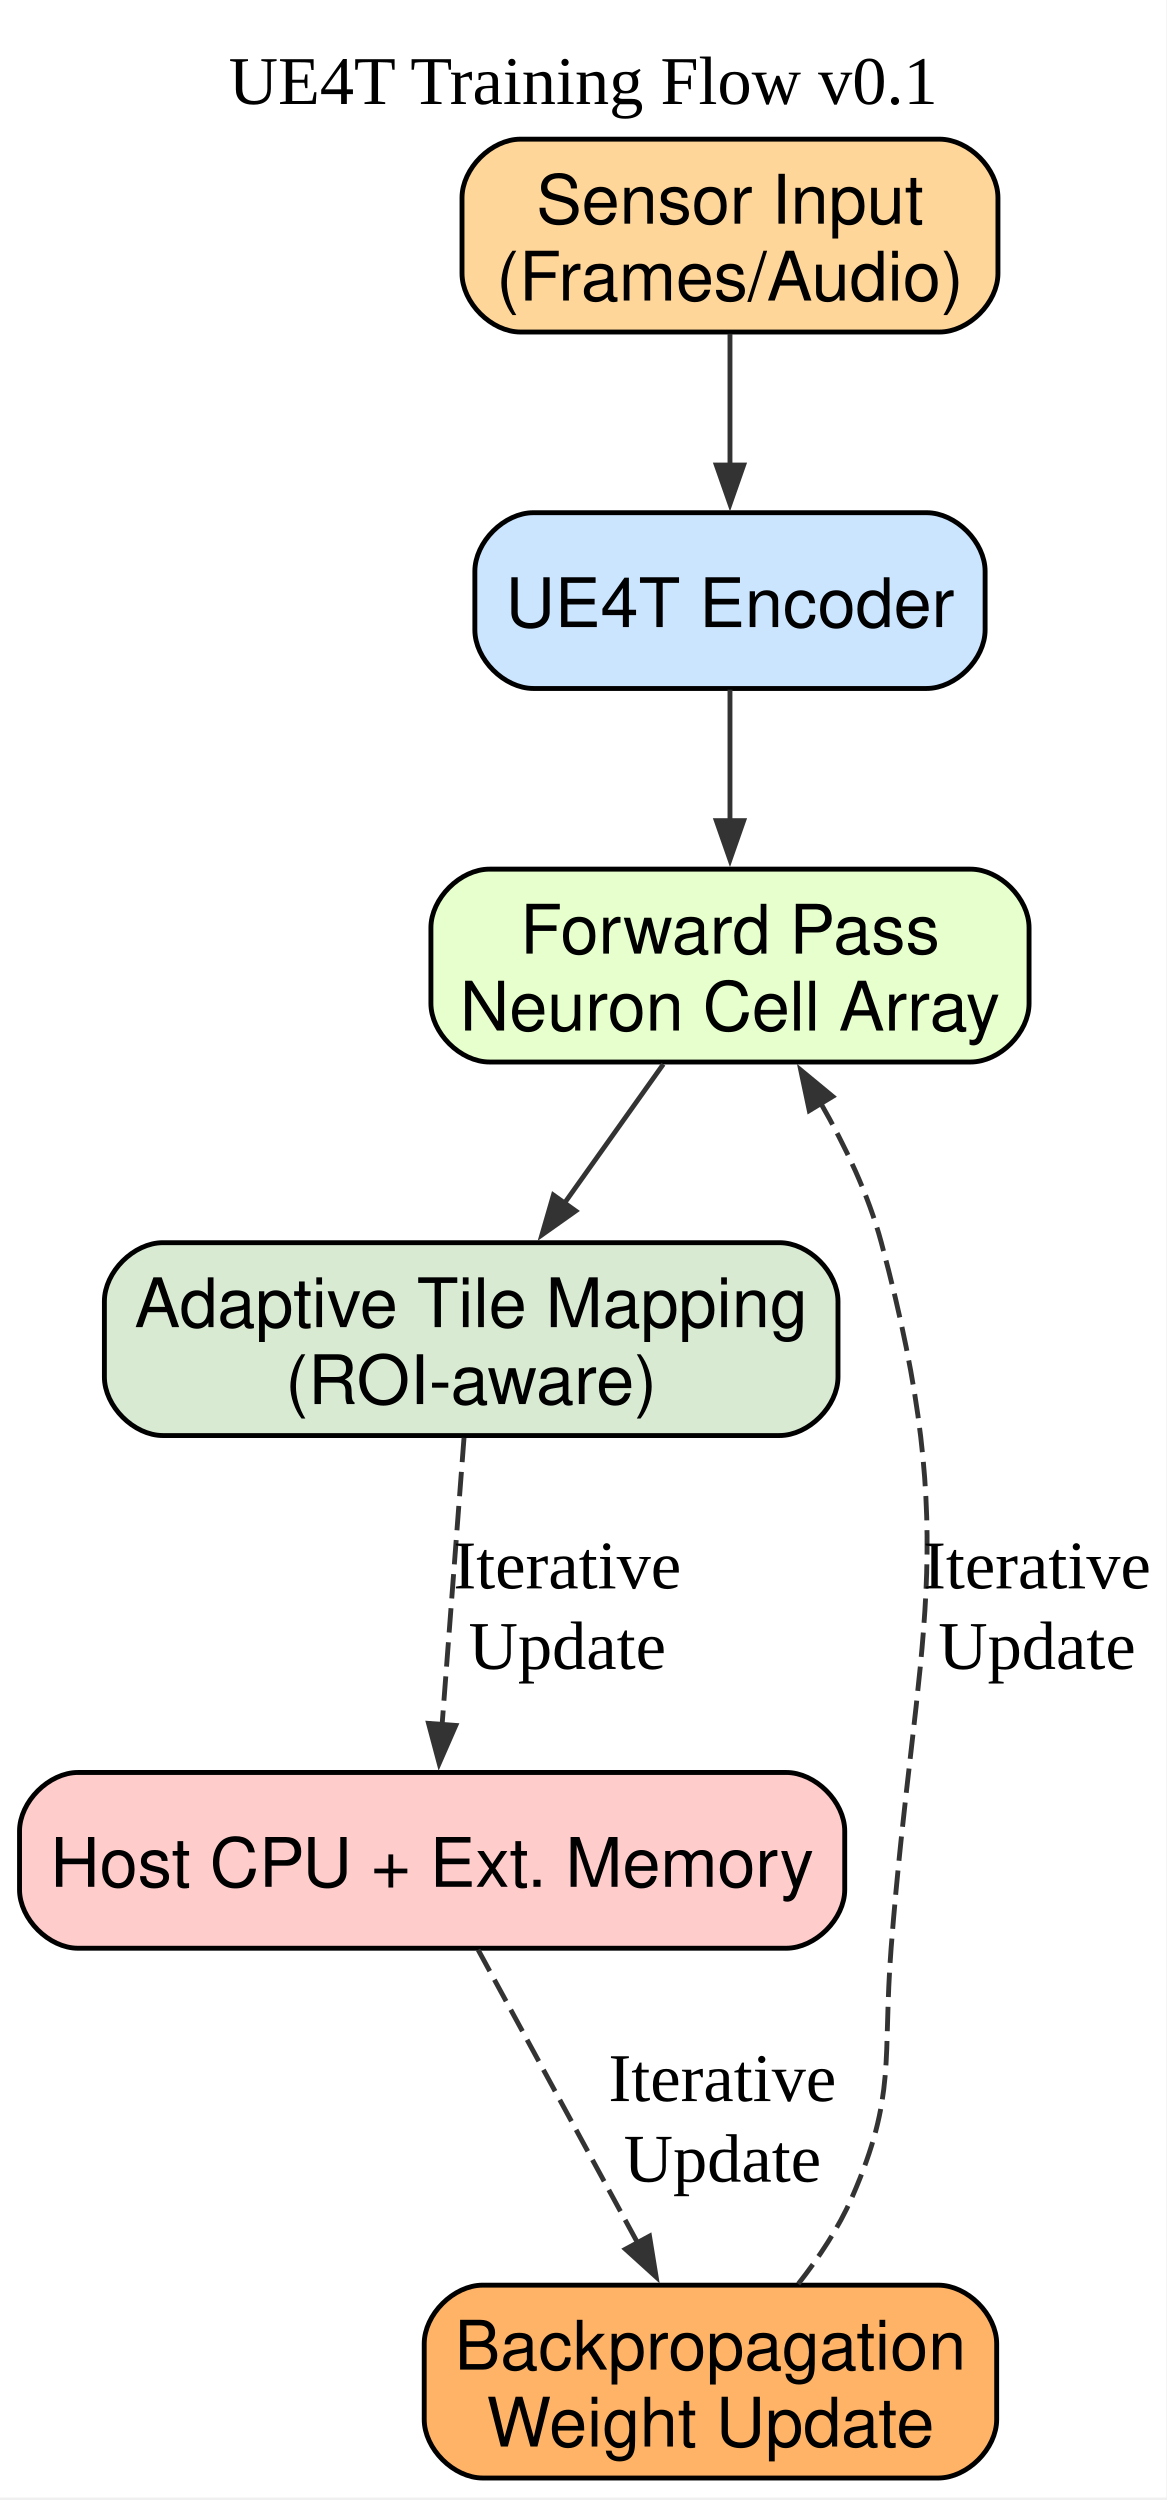
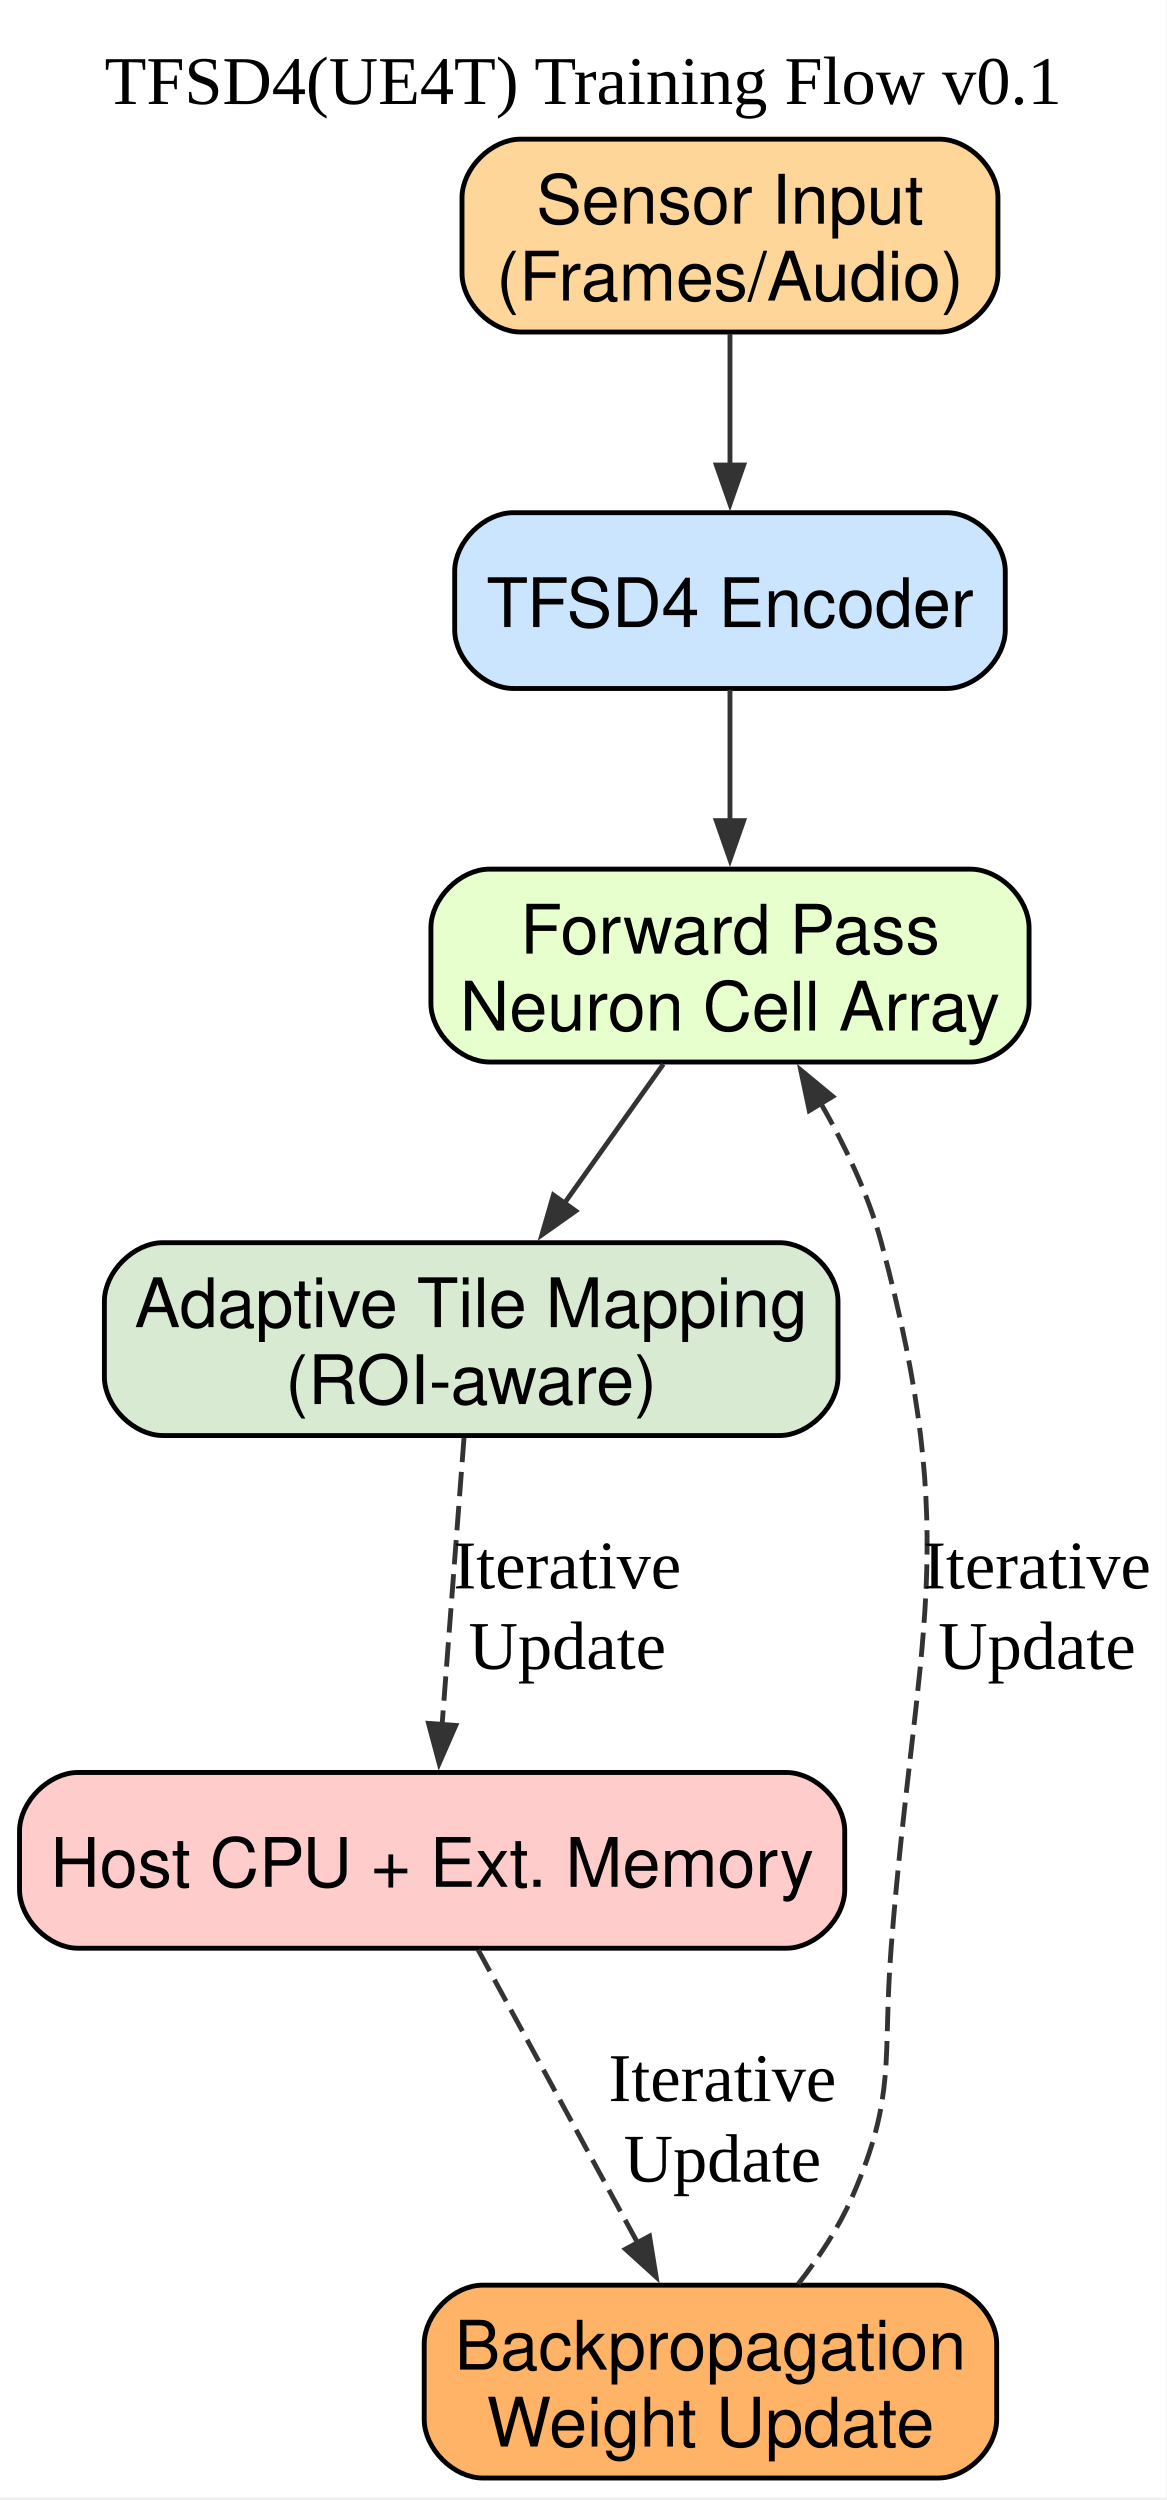
<svg xmlns="http://www.w3.org/2000/svg" width="239pt" height="512pt" viewBox="0.00 0.00 239.00 512.00">
  <g id="graph0" class="graph" transform="scale(1 1) rotate(0) translate(4 507.5)">
    <polygon fill="white" stroke="none" points="-4,4 -4,-507.5 234.87,-507.5 234.87,4 -4,4" />
-     <text xml:space="preserve" text-anchor="middle" x="115.44" y="-486.2" font-family="Times New Roman,serif" font-size="14.00">UE4T Training Flow v0.1</text>
+     <text xml:space="preserve" text-anchor="middle" x="115.44" y="-486.2" font-family="Times New Roman,serif" font-size="14.00">TFSD4(UE4T) Training Flow v0.1</text>
    <g id="node1" class="node">
      <path fill="#ffd699" stroke="black" d="M188.38,-479C188.38,-479 102.62,-479 102.62,-479 96.62,-479 90.62,-473 90.62,-467 90.62,-467 90.62,-451.5 90.62,-451.5 90.62,-445.5 96.62,-439.5 102.62,-439.5 102.62,-439.5 188.38,-439.5 188.38,-439.5 194.38,-439.5 200.38,-445.5 200.38,-451.5 200.38,-451.5 200.38,-467 200.38,-467 200.38,-473 194.38,-479 188.38,-479" />
      <text xml:space="preserve" text-anchor="middle" x="145.5" y="-461.7" font-family="Helvetica,sans-Serif" font-size="14.00">Sensor Input</text>
      <text xml:space="preserve" text-anchor="middle" x="145.5" y="-445.95" font-family="Helvetica,sans-Serif" font-size="14.00">(Frames/Audio)</text>
    </g>
    <g id="node2" class="node">
-       <path fill="#cce5ff" stroke="black" d="M185.75,-402.5C185.75,-402.5 105.25,-402.5 105.25,-402.5 99.25,-402.5 93.25,-396.5 93.25,-390.5 93.25,-390.5 93.25,-378.5 93.25,-378.5 93.25,-372.5 99.25,-366.5 105.25,-366.5 105.25,-366.5 185.75,-366.5 185.75,-366.5 191.75,-366.5 197.75,-372.5 197.75,-378.5 197.75,-378.5 197.75,-390.5 197.75,-390.5 197.75,-396.5 191.75,-402.5 185.75,-402.5" />
-       <text xml:space="preserve" text-anchor="middle" x="145.5" y="-379.07" font-family="Helvetica,sans-Serif" font-size="14.00">UE4T Encoder</text>
+       <path fill="#cce5ff" stroke="black" d="M189.88,-402.5C189.88,-402.5 101.12,-402.5 101.12,-402.5 95.12,-402.5 89.12,-396.5 89.12,-390.5 89.12,-390.5 89.12,-378.5 89.12,-378.5 89.12,-372.5 95.12,-366.5 101.12,-366.5 101.12,-366.5 189.88,-366.5 189.88,-366.5 195.88,-366.5 201.88,-372.5 201.88,-378.5 201.88,-378.5 201.88,-390.5 201.88,-390.5 201.88,-396.5 195.88,-402.5 189.88,-402.5" />
+       <text xml:space="preserve" text-anchor="middle" x="145.5" y="-379.07" font-family="Helvetica,sans-Serif" font-size="14.00">TFSD4 Encoder</text>
    </g>
    <g id="edge1" class="edge">
      <path fill="none" stroke="#333333" d="M145.5,-439.14C145.5,-430.85 145.5,-421.01 145.5,-412.03" />
      <polygon fill="#333333" stroke="#333333" points="148.3,-412.26 145.5,-404.26 142.7,-412.26 148.3,-412.26" />
    </g>
    <g id="node3" class="node">
      <path fill="#e6ffcc" stroke="black" d="M194.75,-329.5C194.75,-329.5 96.25,-329.5 96.25,-329.5 90.25,-329.5 84.25,-323.5 84.25,-317.5 84.25,-317.5 84.25,-302 84.25,-302 84.25,-296 90.25,-290 96.25,-290 96.25,-290 194.75,-290 194.75,-290 200.75,-290 206.75,-296 206.75,-302 206.75,-302 206.75,-317.5 206.75,-317.5 206.75,-323.5 200.75,-329.5 194.75,-329.5" />
      <text xml:space="preserve" text-anchor="middle" x="145.5" y="-312.2" font-family="Helvetica,sans-Serif" font-size="14.00">Forward Pass</text>
      <text xml:space="preserve" text-anchor="middle" x="145.5" y="-296.45" font-family="Helvetica,sans-Serif" font-size="14.00">Neuron Cell Array</text>
    </g>
    <g id="edge2" class="edge">
      <path fill="none" stroke="#333333" d="M145.5,-366.26C145.5,-358.24 145.5,-348.48 145.5,-339.39" />
      <polygon fill="#333333" stroke="#333333" points="148.3,-339.43 145.5,-331.43 142.7,-339.43 148.3,-339.43" />
    </g>
    <g id="node4" class="node">
      <path fill="#d9ead3" stroke="black" d="M155.62,-253C155.62,-253 29.38,-253 29.38,-253 23.38,-253 17.38,-247 17.38,-241 17.38,-241 17.38,-225.5 17.38,-225.5 17.38,-219.5 23.38,-213.5 29.38,-213.5 29.38,-213.5 155.62,-213.5 155.62,-213.5 161.62,-213.5 167.62,-219.5 167.62,-225.5 167.62,-225.5 167.62,-241 167.62,-241 167.62,-247 161.62,-253 155.62,-253" />
      <text xml:space="preserve" text-anchor="middle" x="92.5" y="-235.7" font-family="Helvetica,sans-Serif" font-size="14.00">Adaptive Tile Mapping</text>
      <text xml:space="preserve" text-anchor="middle" x="92.5" y="-219.95" font-family="Helvetica,sans-Serif" font-size="14.00">(ROI-aware)</text>
    </g>
    <g id="edge3" class="edge">
      <path fill="none" stroke="#333333" d="M131.85,-289.56C125.67,-280.87 118.26,-270.45 111.54,-261.01" />
      <polygon fill="#333333" stroke="#333333" points="113.9,-259.5 106.98,-254.6 109.34,-262.75 113.9,-259.5" />
    </g>
    <g id="node5" class="node">
      <path fill="#ffcccc" stroke="black" d="M157,-144.5C157,-144.5 12,-144.5 12,-144.5 6,-144.5 0,-138.5 0,-132.5 0,-132.5 0,-120.5 0,-120.5 0,-114.5 6,-108.5 12,-108.5 12,-108.5 157,-108.5 157,-108.5 163,-108.5 169,-114.5 169,-120.5 169,-120.5 169,-132.5 169,-132.5 169,-138.5 163,-144.5 157,-144.5" />
      <text xml:space="preserve" text-anchor="middle" x="84.5" y="-121.08" font-family="Helvetica,sans-Serif" font-size="14.00">Host CPU + Ext. Memory</text>
    </g>
    <g id="edge4" class="edge">
      <path fill="none" stroke="#333333" stroke-dasharray="5,2" d="M91.03,-213.04C89.77,-196.52 87.94,-172.52 86.53,-154.14" />
      <polygon fill="#333333" stroke="#333333" points="89.34,-154.13 85.94,-146.36 83.76,-154.55 89.34,-154.13" />
      <text xml:space="preserve" text-anchor="middle" x="112.18" y="-182.2" font-family="Times New Roman,serif" font-size="14.00">Iterative</text>
      <text xml:space="preserve" text-anchor="middle" x="112.18" y="-165.7" font-family="Times New Roman,serif" font-size="14.00">Update</text>
    </g>
    <g id="node6" class="node">
      <path fill="#ffb366" stroke="black" d="M188.12,-39.5C188.12,-39.5 94.88,-39.5 94.88,-39.5 88.88,-39.5 82.88,-33.5 82.88,-27.5 82.88,-27.5 82.88,-12 82.88,-12 82.88,-6 88.88,0 94.88,0 94.88,0 188.12,0 188.12,0 194.12,0 200.12,-6 200.12,-12 200.12,-12 200.12,-27.5 200.12,-27.5 200.12,-33.5 194.12,-39.5 188.12,-39.5" />
      <text xml:space="preserve" text-anchor="middle" x="141.5" y="-22.2" font-family="Helvetica,sans-Serif" font-size="14.00">Backpropagation</text>
      <text xml:space="preserve" text-anchor="middle" x="141.5" y="-6.45" font-family="Helvetica,sans-Serif" font-size="14.00">Weight Update</text>
    </g>
    <g id="edge5" class="edge">
      <path fill="none" stroke="#333333" stroke-dasharray="5,2" d="M93.91,-108.2C102.8,-91.88 116.26,-67.13 126.6,-48.13" />
      <polygon fill="#333333" stroke="#333333" points="129.02,-49.54 130.38,-41.18 124.1,-46.87 129.02,-49.54" />
      <text xml:space="preserve" text-anchor="middle" x="143.94" y="-77.2" font-family="Times New Roman,serif" font-size="14.00">Iterative</text>
      <text xml:space="preserve" text-anchor="middle" x="143.94" y="-60.7" font-family="Times New Roman,serif" font-size="14.00">Update</text>
    </g>
    <g id="edge6" class="edge">
      <path fill="none" stroke="#333333" stroke-dasharray="5,2" d="M159.48,-39.75C163.71,-45.14 167.77,-51.24 170.5,-57.5 179.68,-78.53 176.72,-85.63 178.5,-108.5 183.49,-172.53 193.2,-190.98 176.5,-253 173.84,-262.89 169.06,-272.9 164.03,-281.67" />
      <polygon fill="#333333" stroke="#333333" points="161.74,-280.05 159.99,-288.35 166.53,-282.95 161.74,-280.05" />
      <text xml:space="preserve" text-anchor="middle" x="208.37" y="-182.2" font-family="Times New Roman,serif" font-size="14.00">Iterative</text>
      <text xml:space="preserve" text-anchor="middle" x="208.37" y="-165.7" font-family="Times New Roman,serif" font-size="14.00">Update</text>
    </g>
  </g>
</svg>
